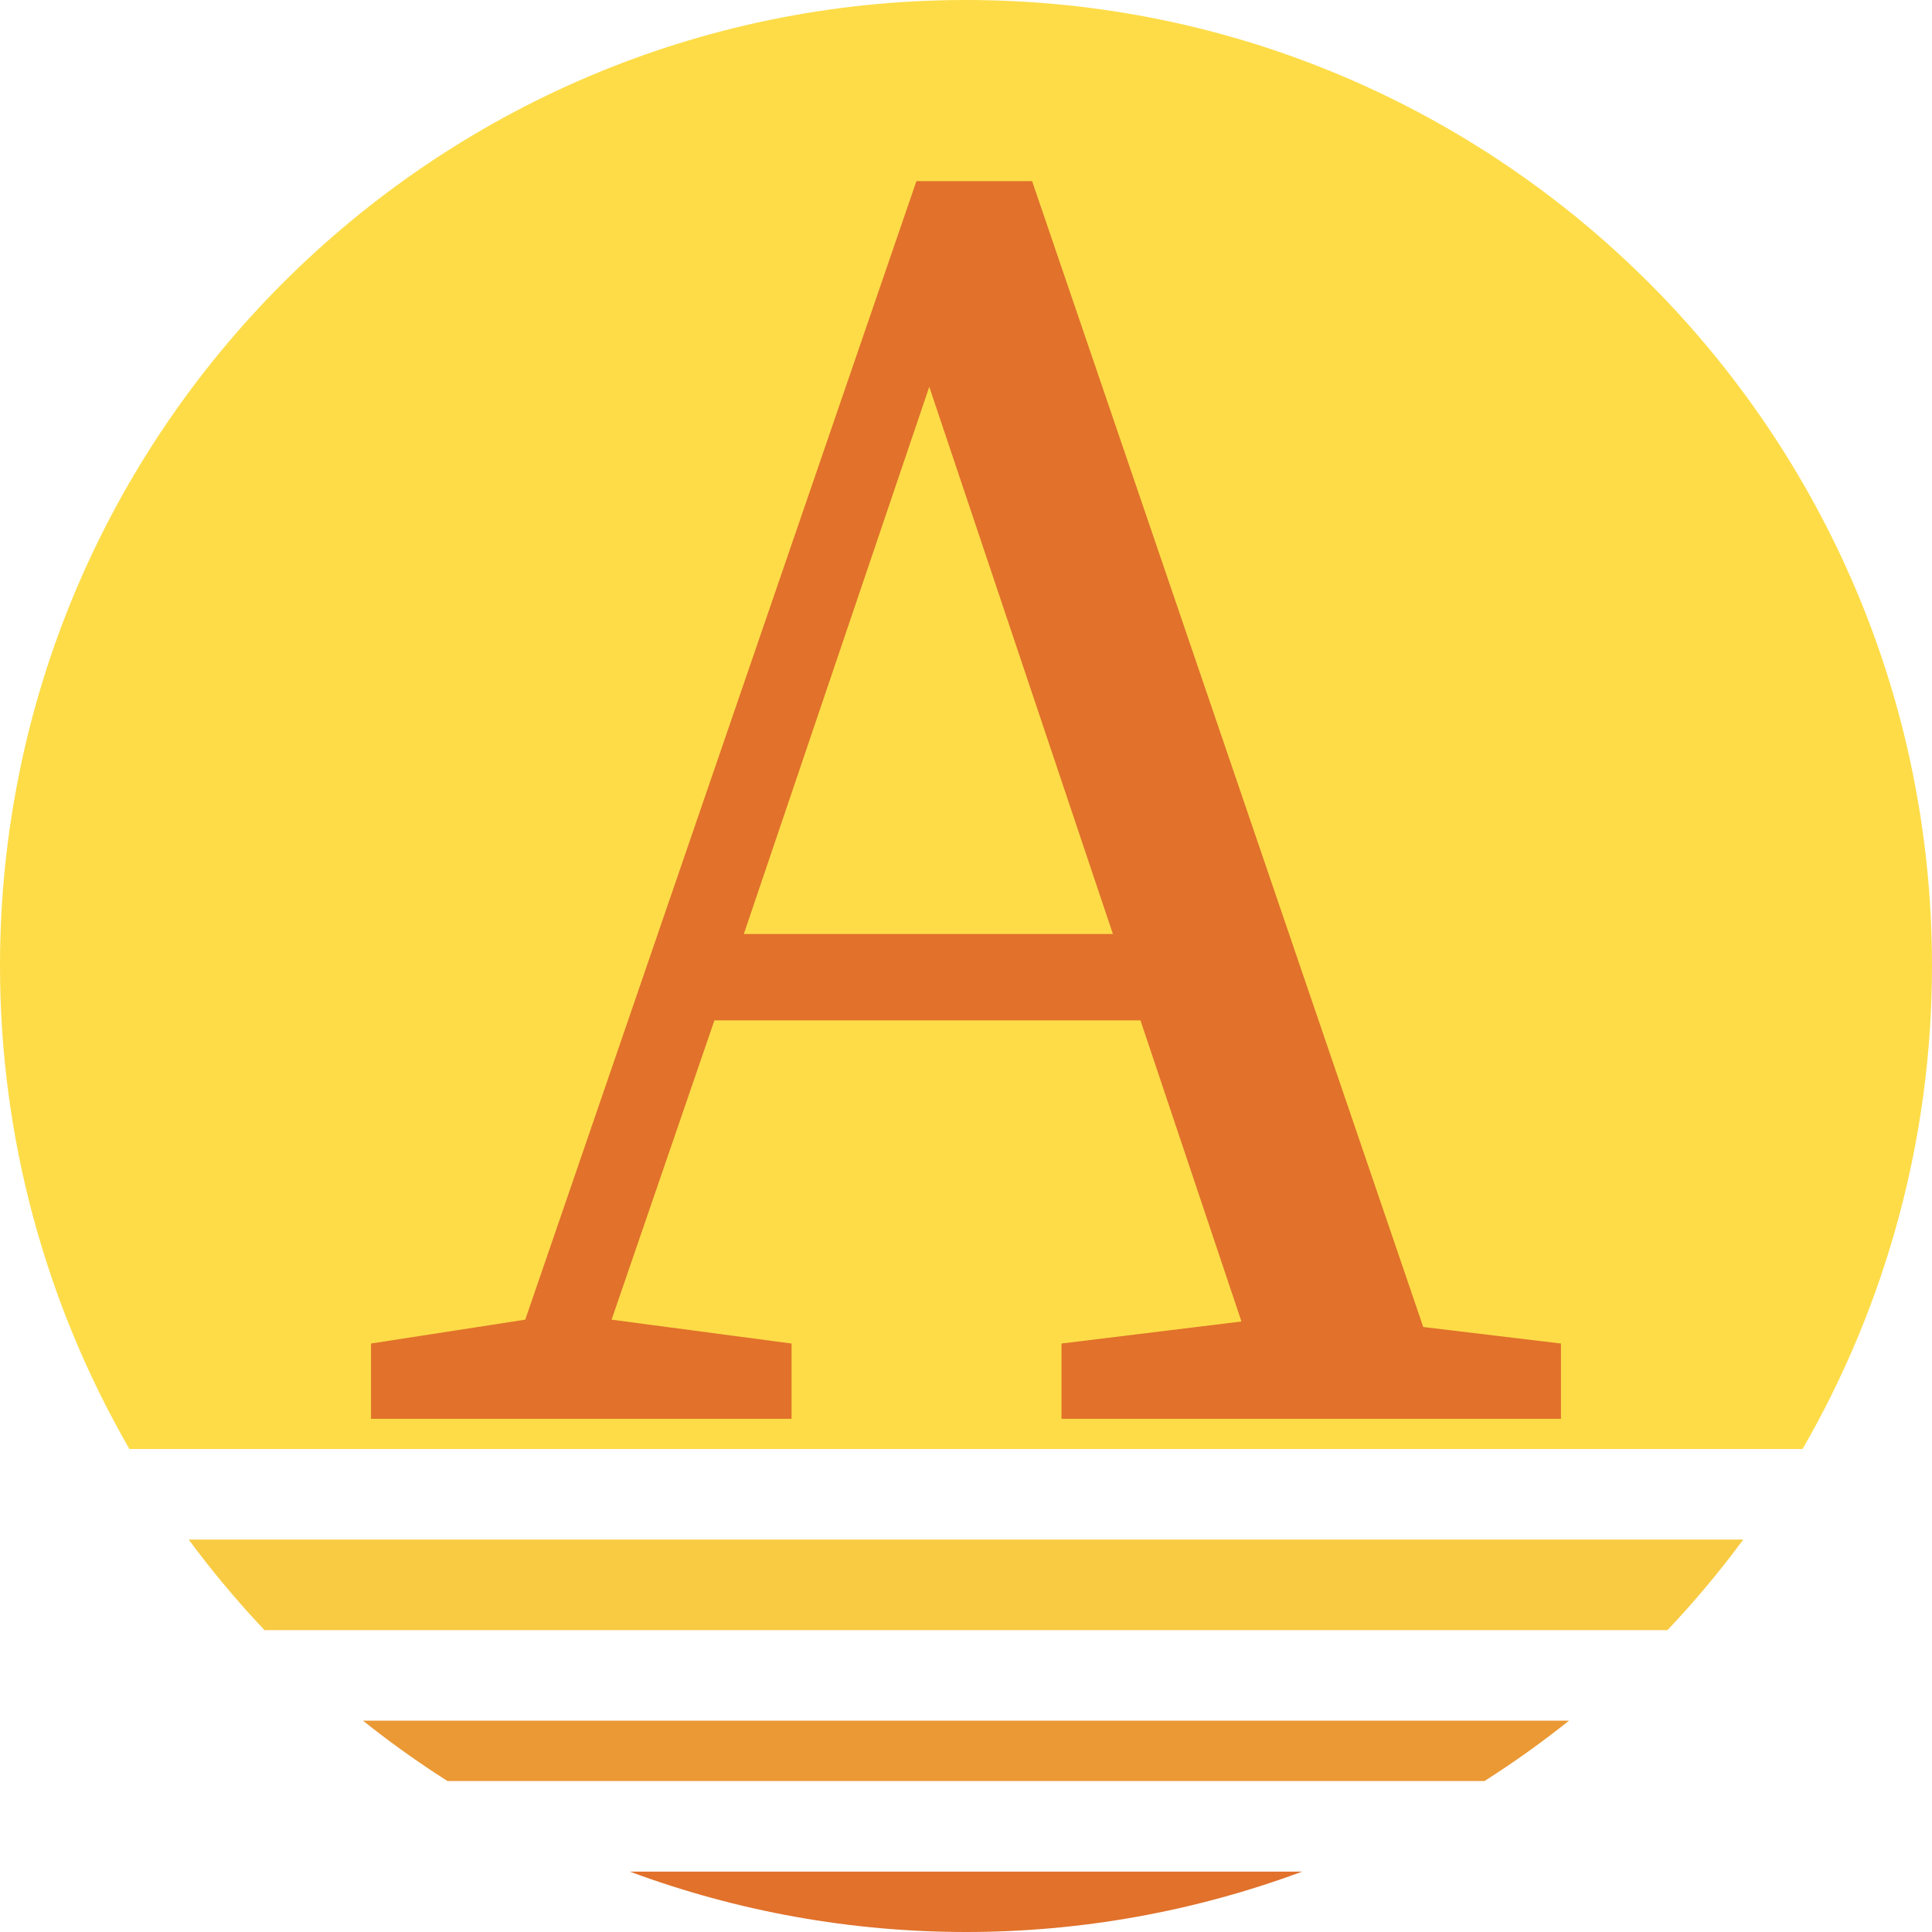
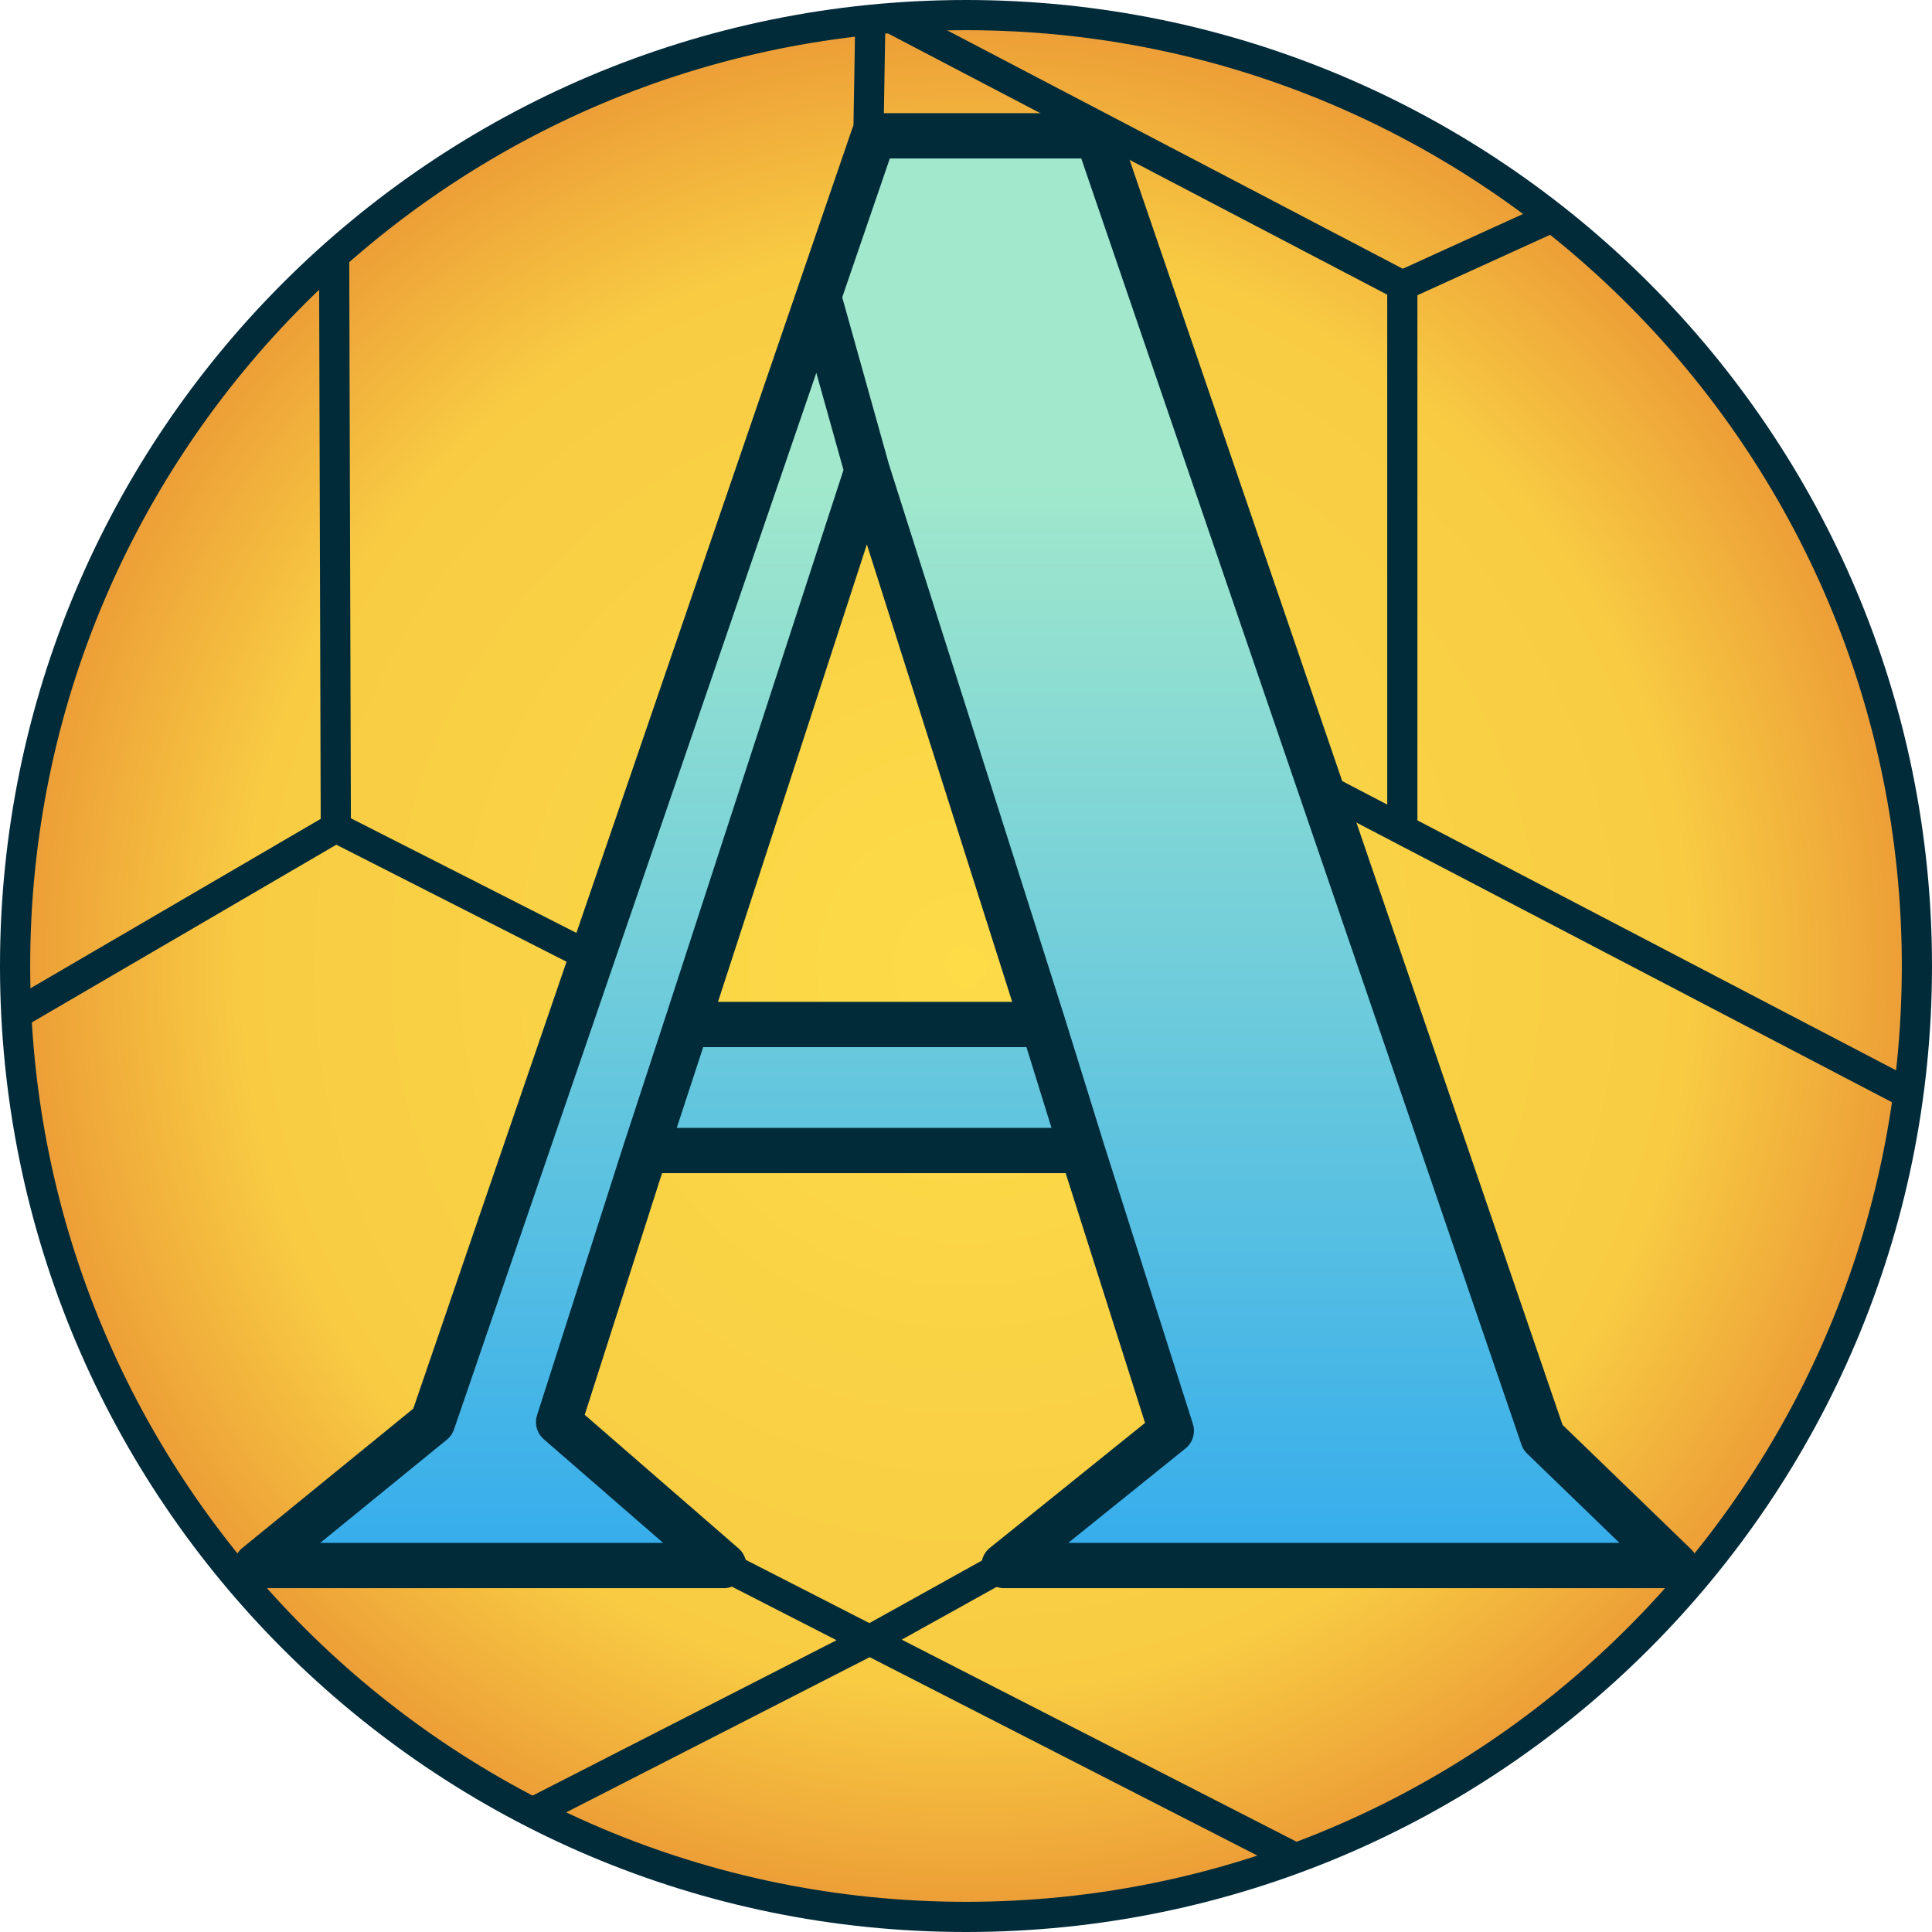
- <svg xmlns="http://www.w3.org/2000/svg" version="1.1" height="256" width="256" id="svg66">
-   <defs id="defs70" />
-   <path style="fill:#e1712b;stroke-width:2.843;fill-opacity:1" d="M 83.461,248 A 128,128 0 0 0 128,256 a 128,128 0 0 0 44.539,-8 z" id="path61" />
-   <path style="fill:#eb9935;stroke-width:2.843;fill-opacity:1" d="m 48.1,228 a 128,128 0 0 0 11.199,8 H 196.699 a 128,128 0 0 0 11.199,-8 z" id="path59" />
-   <path style="fill:#f8cb43;stroke-width:2.843;fill-opacity:1" d="m 25.006,204 a 128,128 0 0 0 10.045,12 H 220.949 a 128,128 0 0 0 10.045,-12 z" id="path57" />
-   <path style="fill:#fddc48;stroke-width:2.843;fill-opacity:1" d="M 127.676,0 A 128,128 0 0 0 0,128 128,128 0 0 0 17.148,192 H 238.85 A 128,128 0 0 0 256,128 128,128 0 0 0 128,0 128,128 0 0 0 127.676,0 Z" id="path43" />
-   <g aria-label="A" id="text22" style="font-size:243.323px;line-height:1.25;font-family:'Cooper Hewitt';-inkscape-font-specification:'Cooper Hewitt';word-spacing:0px;fill:#e1712b;fill-opacity:1;stroke-width:6.083">
-     <path d="M 123.134,51.252 98.558,123.762 H 147.466 Z M 49.163,188 v -9.976 l 20.439,-3.163 51.828,-150.86 h 15.329 l 51.828,151.834 18.249,2.19 v 9.976 H 140.653 v -9.976 l 23.846,-2.92 -13.383,-39.905 H 94.665 l -13.626,39.662 23.846,3.163 v 9.976 z" style="font-style:normal;font-variant:normal;font-weight:normal;font-stretch:normal;font-family:'Source Serif Pro';-inkscape-font-specification:'Source Serif Pro';fill:#e1712b;fill-opacity:1;stroke-width:6.083" id="path25" />
+ <svg xmlns="http://www.w3.org/2000/svg" xmlns:xlink="http://www.w3.org/1999/xlink" version="1.1" height="256" width="256" id="svg66">
+   <defs id="defs70">
+     <linearGradient id="linearGradient30674">
+       <stop style="stop-color:#1098f7;stop-opacity:1;" offset="0" id="stop30672" />
+       <stop style="stop-color:#a1e8cc;stop-opacity:1;" offset="0.75" id="stop30670" />
+     </linearGradient>
+     <linearGradient id="linearGradient24064">
+       <stop style="stop-color:#fddc48;stop-opacity:1;" offset="0" id="stop24060" />
+       <stop style="stop-color:#f8cb43;stop-opacity:1;" offset="0.75" id="stop24081" />
+       <stop style="stop-color:#eb9935;stop-opacity:1;" offset="1" id="stop24062" />
+     </linearGradient>
+     <radialGradient id="radialGradient24068" cx="128" cy="128" fx="128" fy="128" r="128" gradientUnits="userSpaceOnUse" xlink:href="#linearGradient24064" />
+     <linearGradient xlink:href="#linearGradient30674" id="linearGradient30686" x1="128" y1="256" x2="128" y2="0" gradientUnits="userSpaceOnUse" />
+   </defs>
+   <circle style="display:inline;fill:url(#radialGradient24068);fill-opacity:1;stroke:#022b3a;stroke-width:4;stroke-opacity:1" id="background_circle" cy="128" cx="128" r="126" />
+   <path id="hex_lines" style="mix-blend-mode:normal;fill:none;stroke:#022b3a;stroke-width:4;stroke-linecap:round;stroke-linejoin:round;stroke-dasharray:none;stroke-opacity:1" d="M 95.899,207.44 170.661,245.7 m 4.267,-141.473 76.764,40.089 m -65.877,-106.481 1e-5,71.818 m 18.985,-80.465 -18.985,8.647 m 0,0 L 118.434,2.58 M 44.497,109.653 79.827,127.608 M 3.016,133.864 44.497,109.653 m 0,-1e-5 L 44.279,34.96 m 88.759,172.479 -17.882,9.941 -43.653,22.319 M 115.065,18.117 115.315,3.18" />
+   <g id="letter_a">
+     <path d="M 114.9,62.337 91.005,135.752 H 138.221 Z M 222,207.44 h -88.962 l 22.168,-17.85 -11.804,-37.139 H 85.534 l -11.516,35.988 21.881,19.002 H 34 L 57.32,188.438 115.764,18 h 29.654 l 59.02,172.453 z" id="letter_a_fill" style="fill:url(#linearGradient30686);fill-opacity:1;" />
+     <path id="letter_a_outline" style="fill:none;stroke:#022b3a;stroke-width:6;stroke-linecap:round;stroke-linejoin:round;stroke-opacity:1" d="m 91.005,135.752 h 47.216 l 5.182,16.698 H 85.534 Z m 4.894,71.688 H 34 L 57.32,188.438 108.459,39.305 114.9,62.337 91.005,135.752 h 47.216 l 5.182,16.698 H 85.534 l -11.516,35.988 z m 126.101,0 h -88.962 l 22.168,-17.85 -11.804,-37.139 -5.182,-16.698 -23.32,-73.415 -6.442,-23.032 7.306,-21.305 h 29.654 l 59.02,172.453 z" />
  </g>
</svg>
